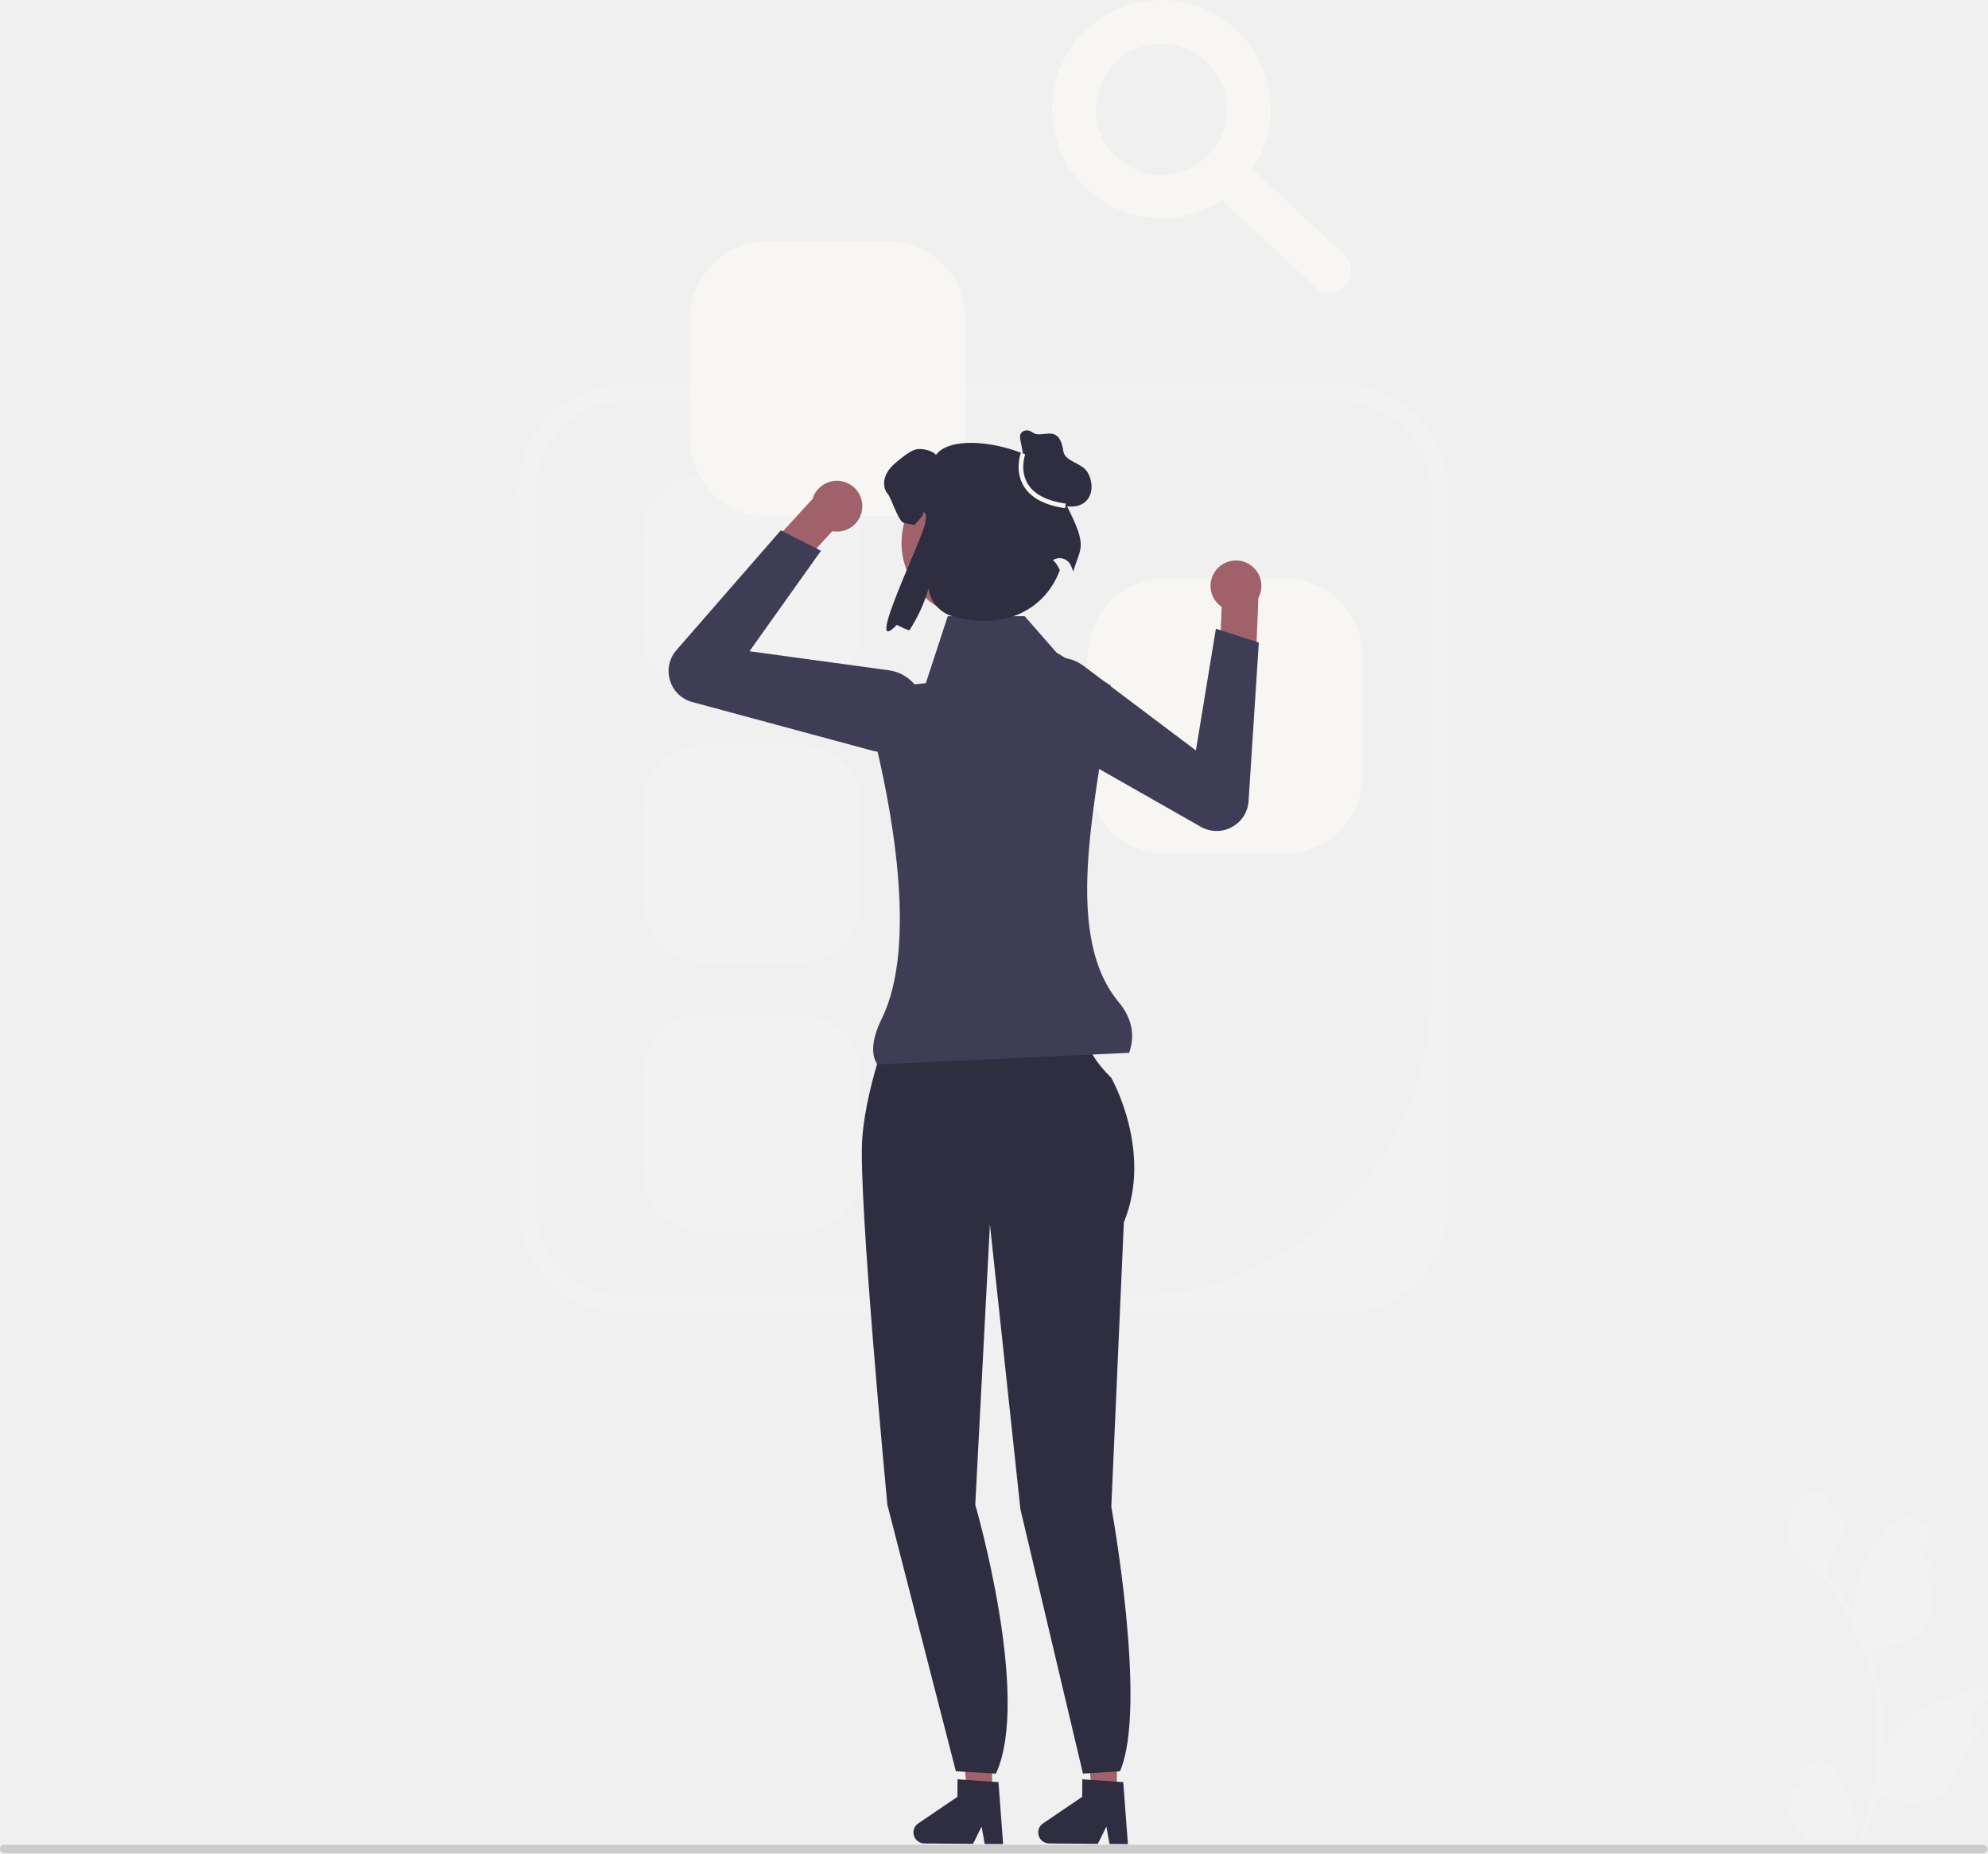
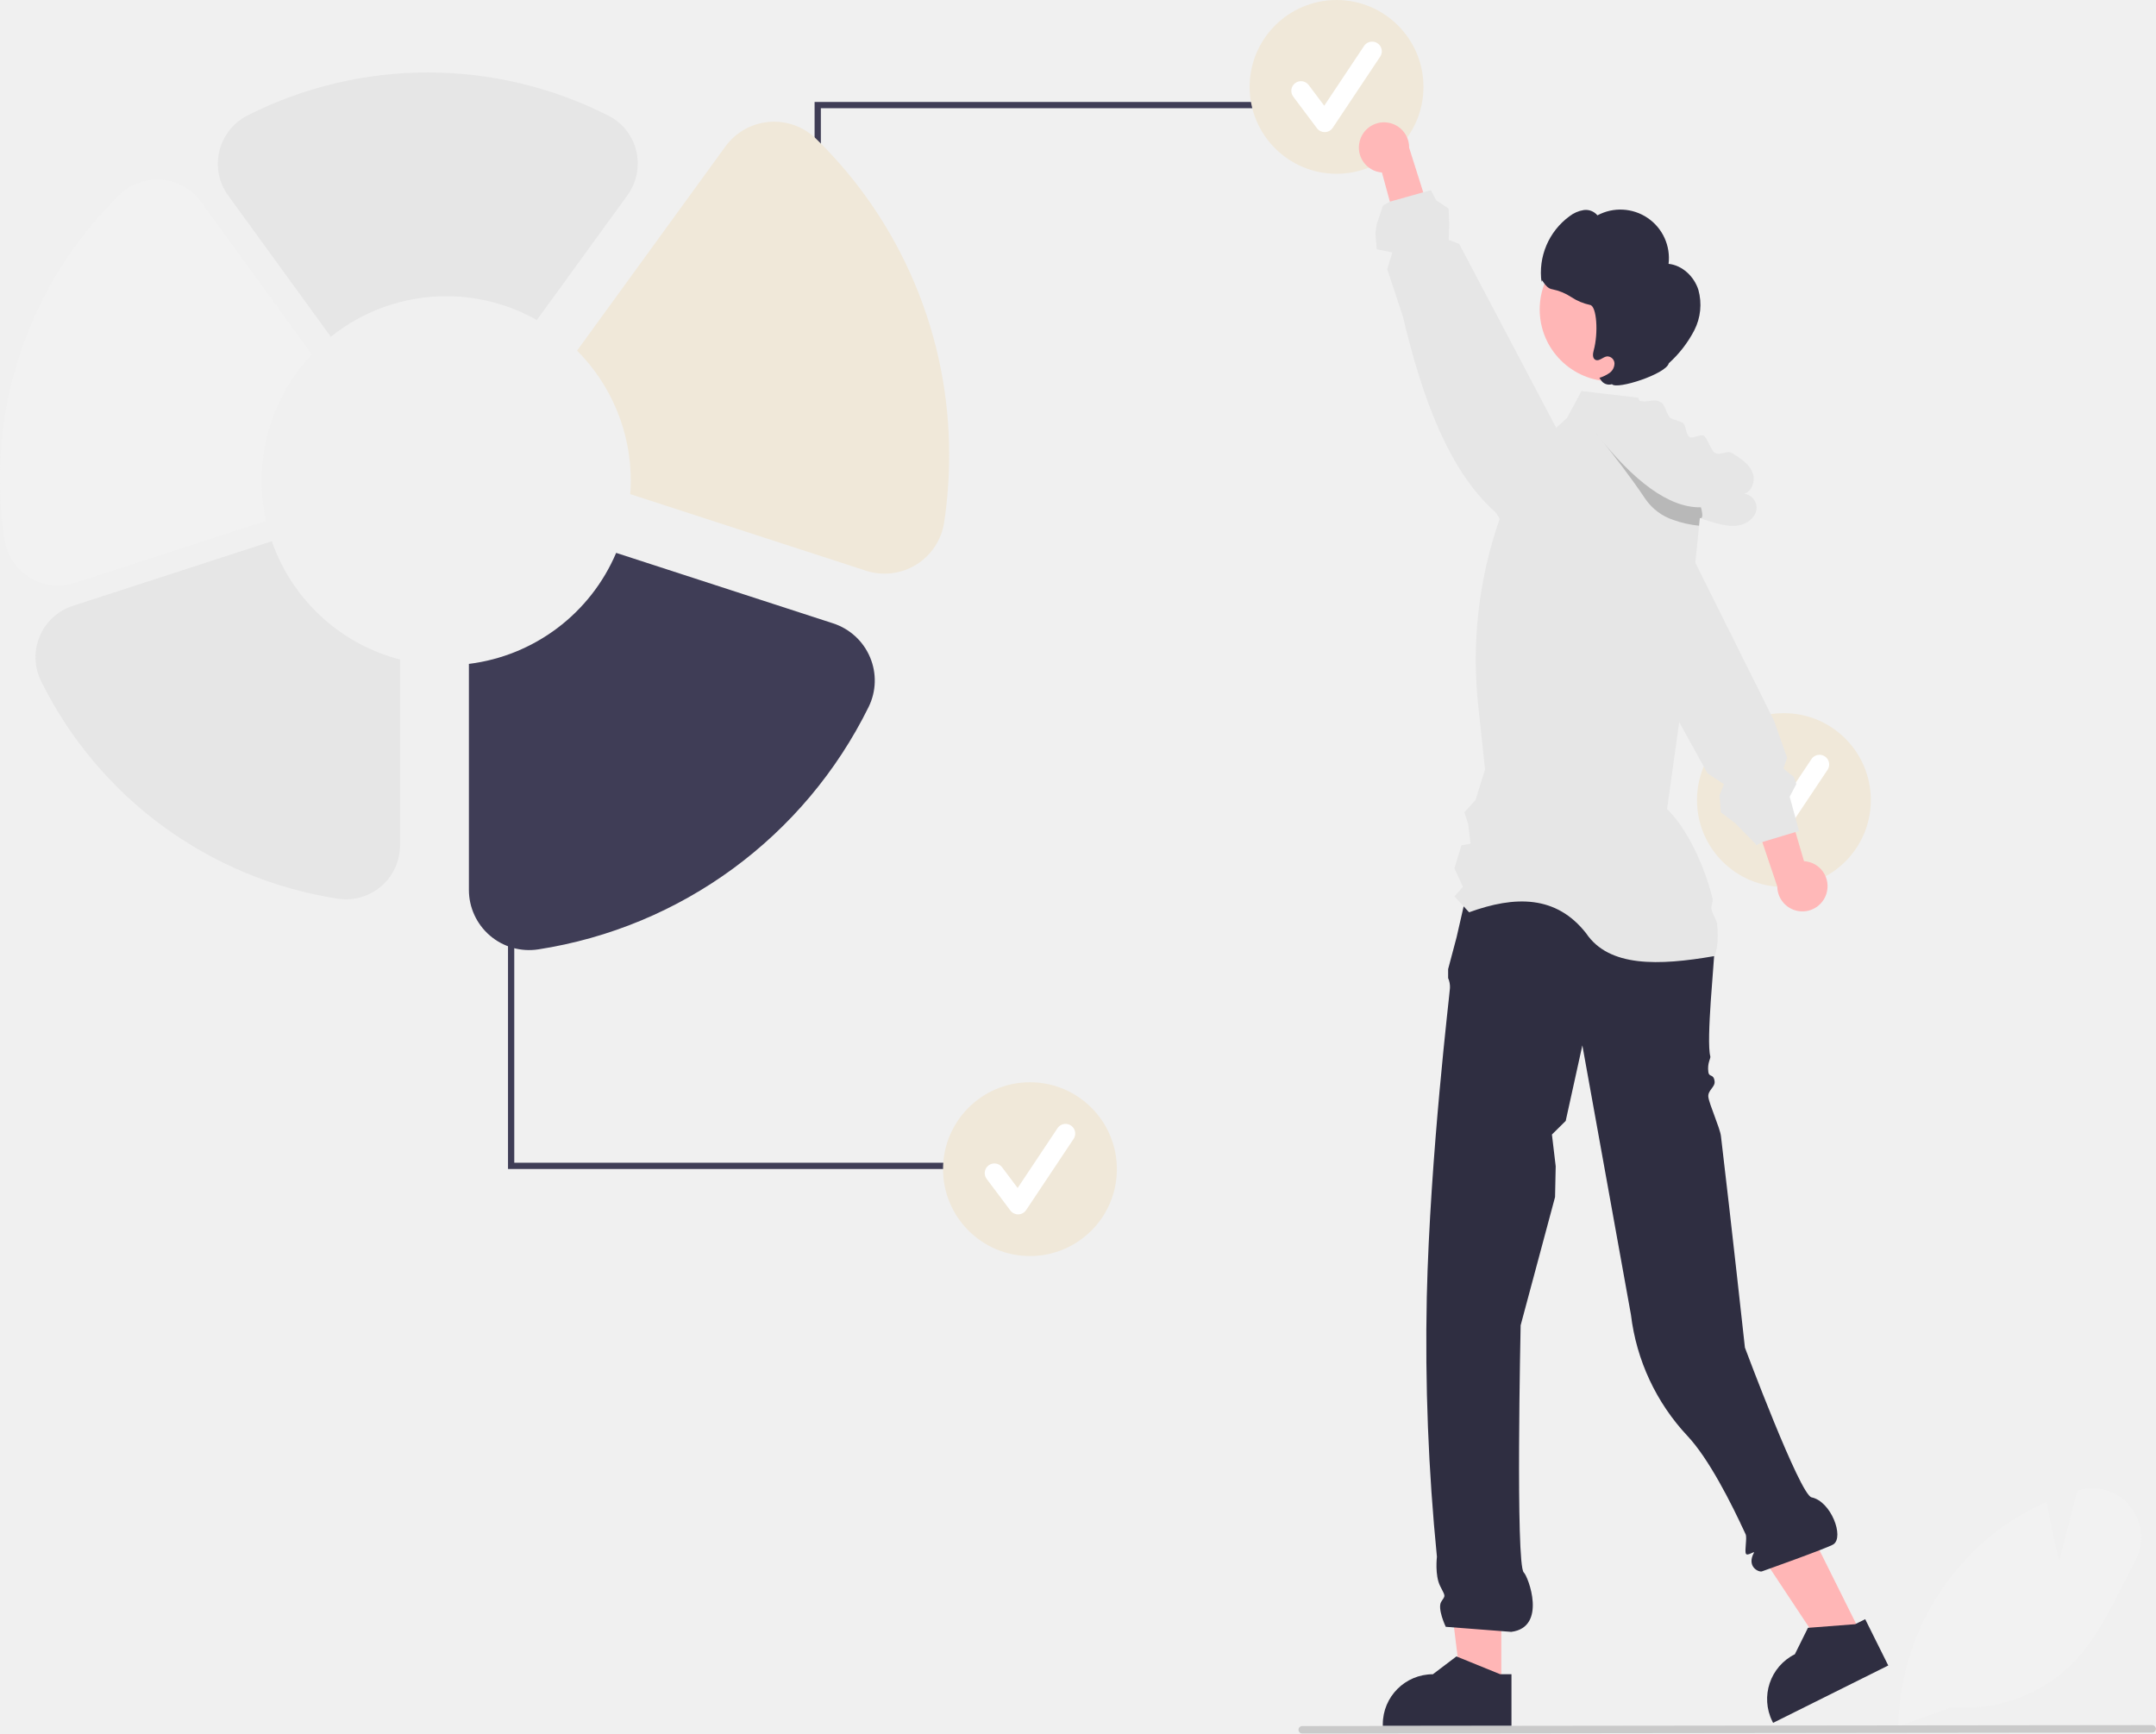
- <svg xmlns="http://www.w3.org/2000/svg" width="552.81" height="515.459" viewBox="0 0 552.81 515.459">
-   <path d="M372.633,365.415H174.325c-16.669,0-30.23-13.561-30.23-30.23V136.877c0-16.669,13.561-30.23,30.23-30.23h198.308c16.669,0,30.23,13.561,30.23,30.23v198.308c0,16.669-13.561,30.23-30.23,30.23ZM174.325,111.484c-14.024,0-25.393,11.369-25.393,25.393v198.308c0,14.024,11.369,25.393,25.393,25.393h138.91c46.829,0,84.791-37.962,84.791-84.791V136.877c0-14.024-11.369-25.393-25.393-25.393H174.325Z" fill="#f2f2f2" />
-   <path d="M195.704,132.106c-9.386,0-17.021,7.635-17.021,17.021v26.642c0,9.386,7.635,17.021,17.021,17.021h26.642c9.386,0,17.021-7.635,17.021-17.021v-26.642c0-9.386-7.635-17.021-17.021-17.021h-26.642Z" fill="#f2f2f2" />
-   <path d="M195.704,207.106c-9.386,0-17.021,7.635-17.021,17.021v26.642c0,9.386,7.635,17.021,17.021,17.021h26.642c9.386,0,17.021-7.635,17.021-17.021v-26.642c0-9.386-7.635-17.021-17.021-17.021h-26.642Z" fill="#f2f2f2" />
-   <path d="M195.704,282.106c-9.386,0-17.021,7.635-17.021,17.021v26.642c0,9.386,7.635,17.021,17.021,17.021h26.642c9.386,0,17.021-7.635,17.021-17.021v-26.642c0-9.386-7.635-17.021-17.021-17.021h-26.642Z" fill="#f2f2f2" />
-   <g>
-     <path d="M213.371,67.106c-11.826,0-21.447,9.621-21.447,21.447v33.569c0,11.826,9.621,21.447,21.447,21.447h33.569c11.826,0,21.447-9.621,21.447-21.447v-33.569c0-11.826-9.621-21.447-21.447-21.447h-33.569Z" fill="#f8f6f2" />
-     <path d="M323.89,160.919c-11.826,0-21.447,9.621-21.447,21.447v33.569c0,11.826,9.621,21.447,21.447,21.447h33.569c11.826,0,21.447-9.621,21.447-21.447v-33.569c0-11.826-9.621-21.447-21.447-21.447h-33.569Z" fill="#f8f6f2" />
-     <g>
-       <polygon points="275.842 498.808 269.023 498.75 266.004 471.833 276.069 471.917 275.842 498.808" fill="#a0616a" />
-       <path d="M253.998,509.652c-.015,1.679,1.338,3.06,3.023,3.076l13.559,.113,2.374-4.811,.872,4.836,5.116,.046-1.292-17.248-1.78-.118-7.26-.5-2.342-.157-.041,4.88-10.892,7.388c-.829,.563-1.328,1.495-1.336,2.496Z" fill="#2f2e41" />
-     </g>
-     <g>
-       <polygon points="310.54 498.808 303.72 498.75 300.702 471.833 310.767 471.917 310.54 498.808" fill="#a0616a" />
-       <path d="M288.696,509.652c-.015,1.679,1.338,3.06,3.023,3.076l13.559,.113,2.374-4.811,.872,4.836,5.116,.046-1.292-17.248-1.78-.118-7.26-.5-2.342-.157-.041,4.88-10.892,7.388c-.829,.563-1.328,1.495-1.336,2.496Z" fill="#2f2e41" />
-     </g>
-     <path d="M249.081,281.178l27.643,.873,26.189,5.82s-2.619,3.201,6.111,11.93c0,0,11.639,20.369,3.492,40.156l-3.492,79.148s10.181,55.794,2.402,73.551l-10.281,.643-17.396-73.55-8.479-79.209-4.074,77.984s15.585,53.527,5.744,74.776l-11.135-.643-19.052-74.133s-8.148-85.549-6.984-101.844c1.164-16.295,9.311-35.5,9.311-35.5Z" fill="#2f2e41" />
-     <g>
-       <path d="M341.914,156.113c-3.779,.978-6.049,4.835-5.071,8.614,.448,1.732,1.505,3.14,2.877,4.071l-0,.01-.536,12.985,9.937,4.598,.793-19.981-.069,.002c.862-1.535,1.159-3.389,.683-5.228-.978-3.779-4.835-6.049-8.614-5.071Z" fill="#a0616a" />
-       <path d="M286.378,202.455c-2.087-2.069-3.298-4.874-3.344-7.925-.061-4.092,1.99-7.807,5.486-9.935,4.026-2.452,9.06-2.204,12.825,.631l31.203,23.494,5.56-33.844,11.937,3.843-2.848,44.07c-.199,3.083-1.942,5.798-4.661,7.264-2.719,1.466-5.945,1.429-8.63-.098l-45.093-25.655c-.906-.515-1.722-1.137-2.435-1.844Z" fill="#3f3d56" />
-     </g>
-     <g>
-       <path d="M238.799,137.182c1.995,3.355,.892,7.693-2.464,9.687-1.538,.914-3.28,1.171-4.91,.865l-.007,.007-8.761,9.599-10.294-3.73,13.505-14.748,.048,.05c.469-1.697,1.563-3.223,3.196-4.194,3.355-1.995,7.693-.892,9.687,2.464Z" fill="#a0616a" />
-       <path d="M242.584,208.787l-50.085-13.529c-2.982-.806-5.299-3.051-6.198-6.006-.899-2.955-.224-6.111,1.805-8.44l29.005-33.301,11.182,5.675-19.88,27.949,38.699,5.285c4.67,.638,8.419,4.006,9.552,8.581,.984,3.973-.175,8.054-3.099,10.918-2.18,2.134-5.015,3.274-7.954,3.274-1.004,0-2.021-.133-3.027-.405Z" fill="#3f3d56" />
-     </g>
-     <path d="M313.989,292.822l-70.038,3.213c-1.924-2.921-1.403-7.313,1.291-12.814,10.171-20.767,2.447-60.055-2.75-80.512-1.458-5.74,2.456-11.446,8.349-12.035l6.604-.66,6.104-18.634h21.379l8.869,10.133,15.052,9.144c-2.74,28.221-14.414,68.071,2.217,88.055,3.637,4.371,4.669,9.097,2.923,14.111Z" fill="#3f3d56" />
-     <circle cx="271.519" cy="150.987" r="20.824" fill="#a0616a" />
-     <path d="M295.082,137.658c2.897-10.563-28.679-19.621-34.815-11.114-.853-1.209-4.007-1.944-5.453-1.573-1.447,.371-2.664,1.298-3.851,2.196-1.632,1.254-3.324,2.552-4.326,4.355-1.009,1.796-1.165,4.244,.193,5.802,1.076,1.239,2.966,7.823,4.584,8.15,1.128,.23,2.077,.415,2.894,.549,.727-1.061,2.581-2.394,2.448-3.677,1.098,.727,.697,2.006,.476,3.314-.737,4.354-17.346,38.055-7.833,28.124,.942,.556,2.107,1.076,3.45,1.551,2.278-3.435,4.147-7.486,5.379-11.723l.009,.078c.424,3.682,3.115,6.703,6.674,7.734,14.279,4.137,25.83-1.933,29.803-12.88-1.455-2.953-2.088-2.632-1.958-2.72,1.816-1.224,4.311-.423,5.092,1.622,.23,.603,.439,1.118,.62,1.506,2.07-7.405,4.532-6.336-3.385-21.294Z" fill="#2f2e41" />
-     <path d="M285.231,129.994l-1.459-7.457c-.123-.627-.239-1.307,.044-1.88,.363-.736,1.297-1.041,2.109-.924,.812,.117,1.42,.859,2.228,1.002,2.81,.497,6.524-2.279,7.531,4.742,.42,2.927,5.091,3.237,6.651,5.749,1.56,2.512,1.751,6.139-.377,8.191-1.7,1.639-4.431,1.828-6.639,.991-2.208-.837-3.981-2.529-5.529-4.312s-2.95-3.714-4.736-5.259" fill="#2f2e41" />
-     <path d="M296.195,141.336c-5.698-.796-9.582-2.868-11.544-6.159-2.568-4.307-.848-9.05-.773-9.25l1.204,.448c-.016,.044-1.576,4.385,.68,8.156,1.755,2.933,5.325,4.795,10.611,5.533l-.178,1.273Z" fill="#f8f6f2" />
-   </g>
-   <path d="M322.934,60.762c-16.751,0-30.381-13.63-30.381-30.381S306.183,0,322.934,0s30.381,13.63,30.381,30.381-13.63,30.381-30.381,30.381Zm0-48.61c-10.052,0-18.229,8.177-18.229,18.229s8.177,18.229,18.229,18.229,18.229-8.177,18.229-18.229-8.177-18.229-18.229-18.229Z" fill="#f8f6f2" />
-   <path d="M369.677,81.409c-1.489,0-2.982-.543-4.154-1.644l-28.515-26.723c-2.451-2.293-2.575-6.139-.279-8.586,2.29-2.457,6.136-2.578,8.586-.279l28.515,26.723c2.451,2.293,2.575,6.139,.279,8.586-1.196,1.279-2.813,1.923-4.433,1.923Z" fill="#f8f6f2" />
-   <g>
-     <path d="M498.551,498.126c2.066,.129,3.208-2.437,1.645-3.933l-.155-.618c.02-.05,.041-.099,.062-.148,2.089-4.982,9.17-4.947,11.241,.042,1.839,4.428,4.179,8.864,4.756,13.546,.258,2.067,.142,4.172-.316,6.2,4.308-9.411,6.575-19.687,6.575-30.021,0-2.597-.142-5.193-.433-7.783-.239-2.119-.568-4.224-.995-6.31-2.306-11.277-7.299-22.018-14.5-30.99-3.462-1.892-6.349-4.851-8.093-8.397-.626-1.279-1.117-2.655-1.35-4.056,.394,.052,1.486-5.949,1.188-6.317,.549-.833,1.532-1.247,2.131-2.06,2.982-4.043,7.091-3.337,9.236,2.157,4.582,2.313,4.627,6.148,1.815,9.837-1.789,2.347-2.035,5.522-3.604,8.035,.162,.207,.329,.407,.491,.614,2.961,3.798,5.522,7.88,7.681,12.169-.61-4.766,.291-10.508,1.826-14.21,1.748-4.217,5.025-7.769,7.91-11.415,3.466-4.379,10.573-2.468,11.184,3.083,.006,.054,.012,.107,.017,.161-.429,.242-.848,.499-1.259,.77-2.339,1.547-1.531,5.174,1.241,5.602l.063,.01c-.155,1.544-.42,3.074-.807,4.579,3.702,14.316-4.29,19.53-15.701,19.764-.252,.129-.497,.258-.749,.381,1.156,3.255,2.08,6.594,2.764,9.979,.614,2.99,1.04,6.013,1.279,9.049,.297,3.83,.271,7.68-.052,11.503l.019-.136c.82-4.211,3.107-8.145,6.427-10.87,4.946-4.063,11.933-5.559,17.268-8.824,2.568-1.572,5.859,.459,5.411,3.437l-.022,.143c-.794,.323-1.569,.698-2.319,1.117-.429,.242-.848,.499-1.259,.77-2.339,1.547-1.531,5.174,1.241,5.602l.063,.01c.045,.006,.084,.013,.129,.019-1.363,3.236-3.262,6.239-5.639,8.829-2.315,12.497-12.256,13.683-22.89,10.044h-.006c-1.163,5.064-2.861,10.011-5.044,14.726h-18.02c-.065-.2-.123-.407-.181-.607,1.666,.103,3.346,.006,4.986-.297-1.337-1.641-2.674-3.294-4.011-4.935-.032-.032-.058-.065-.084-.097-.678-.84-1.363-1.673-2.041-2.512l-0-.001c-.042-2.578,.267-5.147,.879-7.64l.001-0Z" fill="#f2f2f2" />
-     <path d="M0,514.269c0,.66,.53,1.19,1.19,1.19H551.48c.66,0,1.19-.53,1.19-1.19,0-.66-.53-1.19-1.19-1.19H1.19c-.66,0-1.19,.53-1.19,1.19Z" fill="#ccc" />
-   </g>
+ <svg xmlns="http://www.w3.org/2000/svg" data-name="Layer 1" width="689.162" height="554.204" viewBox="0 0 689.162 554.204">
+   <polygon points="479.89 539.425 467.133 539.424 461.065 490.221 479.892 490.221 479.89 539.425" fill="#ffb6b6" />
+   <path d="M694.48,689.55l-13.62-5.54-.39-.16-7.52,5.7a16.013,16.013,0,0,0-16.01,16.01v.52h41.13V689.55Z" transform="translate(-214.9307 -154.2917)" fill="#2f2e41" />
+   <polygon points="595.153 522.84 583.736 528.53 556.355 487.2 573.206 478.802 595.153 522.84" fill="#ffb6b6" />
+   <path d="M811.14,671.95,808.22,673.4l-.3.15L793.28,674.68l-.44.03-4.19,8.45A16.002,16.002,0,0,0,781.47,704.63l.23.46,36.81-18.34Z" transform="translate(-214.9307 -154.2917)" fill="#2f2e41" />
+   <path d="M686.169,429.25l70.341,2.462L757,431s6,14,6,26c0,3.99-2.775,30.085-1.364,35.022.175.614-1.032,2.119-.636,4.978.257,1.855,1.674.428,2,3,.234,1.846-2.261,2.865-2,5,.285,2.333,3.717,9.889,4.026,12.484,3.289,27.626,7.667,67.648,7.667,67.648S790.28,632.235,794,633c6.245,1.284,10.46,12.639,7,15-1.648,1.124-22.945,8.689-22.945,8.689-1.17.212-4.831-1.624-2.499-5.967.429-.799-2.131,1.235-2.557.278-.453-1.018.436-5.067-.082-6.197-4.654-10.143-11.8-24.2-18.572-31.418a68.601,68.601,0,0,1-18.085-38.765L720.728,488.495l-5.323,24.152L711,517l1.208,10.149L712,537l-11,41s-1.65,76.568,1,79c1.435,1.317,7.525,17.538-4,19l-20.938-1.615s-2.821-5.945-1.411-8.061,1.326-1.538-.395-5.001-1.016-9.33-1.016-9.33A691.206,691.206,0,0,1,671,569c1.05-45.503,7.41-97.777,7.41-98.842a7.035,7.035,0,0,0-.586-3.173v-2.872l2.702-10.177Z" transform="translate(-214.9307 -154.2917)" fill="#2f2e41" />
+   <circle cx="570.225" cy="255.78" r="27.78" fill="#f0e8d9" />
+   <path d="M781.366,424.53a3.089,3.089,0,0,1-2.472-1.236l-7.579-10.105a3.09,3.09,0,1,1,4.944-3.708l4.958,6.611,12.735-19.102a3.09,3.09,0,1,1,5.142,3.428l-15.158,22.736a3.091,3.091,0,0,1-2.485,1.375C781.423,424.529,781.395,424.53,781.366,424.53Z" transform="translate(-214.9307 -154.2917)" fill="#fff" />
+   <path d="M798.892,439.44a7.988,7.988,0,0,0-7.312-9.827l-14.234-48.498-9.629,11.175,15.32,45.409a8.031,8.031,0,0,0,15.856,1.741Z" transform="translate(-214.9307 -154.2917)" fill="#ffb8b8" />
+   <path d="M788.85,415.78,787,409l2.12-4.05-.16-.47-.64-1.82L785,400l1.19-3.39-4.2-11.93-1.03-2.07L756.85,334.2l-5.78-11.61-1.34-2.1-4.17-6.54-5.7-8.93a12.749,12.749,0,0,0-8.08-5.63,12.949,12.949,0,0,0-1.62-.25l-.39-.03a12.871,12.871,0,0,0-2.91.17h-.02a12.476,12.476,0,0,0-4.74,1.88,12.74,12.74,0,0,0-2.98,2.68,12.905,12.905,0,0,0-2.85,8.55l.18,4.88.18,4.44L725.09,337.01l.55,1,.01.03,26.03,47.1,7.85,14.2L760.72,401.5,766,405l-1.41,3.52L765,414l4.49,3.39L776,424l.26.54,2-1.01.19-.1.45-.13,6.19-1.87,3.76-1.13.12-.04L790,420Z" transform="translate(-214.9307 -154.2917)" fill="#e6e6e6" />
+   <path d="M895.86,635.94a15.265,15.265,0,0,0-16.3-5.21l-.64.19-5.74,22.41c-.86-3.34-2.7-10.88-3.86-18.26l-.1-.61-.57.25a77.842,77.842,0,0,0-16.79,10.12,80.525,80.525,0,0,0-30.11,60.64l-.01.43-.01.27.76-.27L838.8,700.07a48.688,48.688,0,0,0,39.26-14.64c6.59-6.95,11.11-15.89,15.48-24.54,1.28-2.52,2.59-5.12,3.93-7.62A15.517,15.517,0,0,0,895.86,635.94Z" transform="translate(-214.9307 -154.2917)" fill="#f2f2f2" />
+   <polygon points="262.385 109.64 260.385 109.64 260.385 32.597 405.042 32.597 405.042 34.597 262.385 34.597 262.385 109.64" fill="#3f3d56" />
+   <circle cx="427.225" cy="27.78" r="27.78" fill="#f0e8d9" />
+   <path d="M638.366,196.53a3.089,3.089,0,0,1-2.472-1.236l-7.579-10.105a3.09,3.09,0,1,1,4.944-3.708l4.958,6.611,12.735-19.102a3.09,3.09,0,1,1,5.142,3.428l-15.158,22.736a3.091,3.091,0,0,1-2.485,1.375C638.423,196.529,638.395,196.53,638.366,196.53Z" transform="translate(-214.9307 -154.2917)" fill="#fff" />
+   <polygon points="164.385 296.685 162.385 296.685 162.385 373.728 307.042 373.728 307.042 371.728 164.385 371.728 164.385 296.685" fill="#3f3d56" />
+   <circle cx="329.225" cy="373.78" r="27.78" fill="#f0e8d9" />
+   <path d="M540.366,542.53a3.089,3.089,0,0,1-2.472-1.236l-7.579-10.105a3.09,3.09,0,1,1,4.944-3.708l4.958,6.611,12.735-19.102a3.09,3.09,0,1,1,5.142,3.428l-15.158,22.736a3.091,3.091,0,0,1-2.485,1.375C540.423,542.529,540.395,542.53,540.366,542.53Z" transform="translate(-214.9307 -154.2917)" fill="#fff" />
+   <path d="M764,453.81a18.113,18.113,0,0,1-1,6.19l-.15-.03c-17.761,3.072-33.604,3.575-40.933-7.327-9.562-12.176-22.715-12.038-37.387-6.693l-1.74-1.88-2.96-3.19,2.72-3.08-2.72-5.94,2.27-7.33L685,424l-.78-6.31L683,414l3.58-3.93,3.04-9.81-2.19-20.53a136.761,136.761,0,0,1,16.62-81.22l8.31-7.46,3.45-3.1,4.63-8.64,4.89.57,13.24,1.53.45,1.08,3.25,7.84,17.12,18.39-.77,7.76-.34,3.42-.25,2.46L756.85,334.2l-4.81,48.37-.36,2.57-3.87,27.81c6.29,6.08,11.85,17.79,14.52,28.49.3,1.19-.55,2.4-.33,3.56.31,1.64,1.66,3.2,1.81,4.73A36.372,36.372,0,0,1,764,453.81Z" transform="translate(-214.9307 -154.2917)" fill="#e6e6e6" />
+   <circle cx="515.161" cy="98.925" r="22.996" fill="#ffb6b6" />
+   <path d="M757.813,246.943c-1.361-4.243-5.094-7.833-9.526-8.302a15.512,15.512,0,0,0-22.738-15.503,4.823,4.823,0,0,0-4.431-1.684,9.946,9.946,0,0,0-4.501,1.972,22.321,22.321,0,0,0-8.928,21.111c-.01-2.028.888,1.895,3.464,2.242a16.99,16.99,0,0,1,6.017,2.482,17.505,17.505,0,0,0,6.005,2.517c2.161.316,2.719,8.98,1.175,14.56-.293,1.057-.441,2.476.533,2.98,1.2.621,2.414-.94,3.756-1.092a2.325,2.325,0,0,1,2.359,2.207,3.791,3.791,0,0,1-1.583,3.089,11.202,11.202,0,0,1-3.236,1.567l.388.55a3.08,3.08,0,0,0,3.628,1.479c1.538,1.855,17.385-3.296,18.157-6.681a37.403,37.403,0,0,0,8.138-10.513A17.869,17.869,0,0,0,757.813,246.943Z" transform="translate(-214.9307 -154.2917)" fill="#2f2e41" />
+   <path d="M776.41,316.98c-.32,2.68-2.83,4.68-5.47,5.24a11.832,11.832,0,0,1-4.07.07,27.76,27.76,0,0,1-3.9-.87Q760.6,320.745,758.28,319.9a74.341,74.341,0,0,1-12.72-5.95,75.232,75.232,0,0,1-8.76-5.98q-2.16-1.71-4.19-3.57l1.69.8q-2.265-3.045-4.53-6.09-2.19-2.94-4.37-5.88c-.09-.12-.16-.2-.19-.24v-.01c-.67-.89-1.33-1.78-1.99-2.67-1.99-2.67-3.95-6.59-1.66-9a4.292,4.292,0,0,1,3.73-1.13,5.939,5.939,0,0,1,2.05.66,14.462,14.462,0,0,1,4.35,4.39c1.56-2.27,4.59-3.11,7.33-2.74.15.01.29.03.43.05,2.85.49,4.08-1.05,6.55.46,1.15.7,1.85,4.3,3,5,.65.4,3.06,1,3.72,1.41,1.3.8.97,3.79,2.28,4.59.97.59,3.57-1,4.54-.41,1.02.63,2.44,4.79,3.46,5.41,2.03,1.25,3.66-1.03,5.69.21,2.61,1.61,5.39,3.4,6.49,6.26.97,2.52-.28,5.97-2.69,6.69A4.466,4.466,0,0,1,776.41,316.98Z" transform="translate(-214.9307 -154.2917)" fill="#e6e6e6" />
+   <path d="M758.28,319.9l-.25,2.46a33.963,33.963,0,0,1-8.3-1.87A17.534,17.534,0,0,1,741,314c-1.36-2.04-2.78-4.07-4.2-6.03-2.36-3.28-4.7-6.34-6.64-8.83-2.37-3.01-4.15-5.19-4.76-5.91-.09-.12-.16-.2-.19-.24l-.03-.03.03.02c11.882,15.038,23.105,23.71,33.41,23.5C758.62,316.48,759.83,320.46,758.28,319.9Z" transform="translate(-214.9307 -154.2917)" opacity="0.2" />
+   <path d="M649.545,199.472a7.988,7.988,0,0,0,7.12,9.967l13.293,48.764,9.844-10.986-14.439-45.697a8.031,8.031,0,0,0-15.819-2.048Z" transform="translate(-214.9307 -154.2917)" fill="#ffb8b8" />
+   <path d="M727.59,324.17l-.09-4.44-8.38-15.89-.31-.58-.02-.03-6.43-12.18-31.027-58.826L678,231l.167-4.778L678,221l-4.003-2.684L672.29,215.08l-2.42.69h-.01l-.07.02-10.58,2.97h-.01L657,220l-2,6-.438,2.841L655,234l5,1-1.656,5.29L663.37,255.51c6.29,26.6,14.88,49.56,29.71,62.67l1.22,2,9.65,15.79a12.806,12.806,0,0,0,12.89,5.99h.01a12.683,12.683,0,0,0,4.78-1.78,12.495,12.495,0,0,0,3.46-3.17,12.884,12.884,0,0,0,2.59-7.95Z" transform="translate(-214.9307 -154.2917)" fill="#e6e6e6" />
+   <path d="M902.902,708.188l-271.75.307a1.191,1.191,0,0,1,0-2.381l271.75-.307a1.191,1.191,0,0,1,0,2.381Z" transform="translate(-214.9307 -154.2917)" fill="#cacaca" />
+   <path d="M298.559,308a58.779,58.779,0,0,1,16.048-40.427l-35.423-48.755a17.275,17.275,0,0,0-26.063-2.197,126.472,126.472,0,0,0-38.19,90.955,128.785,128.785,0,0,0,1.427,19.118,17.392,17.392,0,0,0,8.057,12.231,17.2,17.2,0,0,0,14.382,1.728l61.166-19.874A59.15,59.15,0,0,1,298.559,308Z" transform="translate(-214.9307 -154.2917)" fill="#f2f2f2" />
+   <path d="M301.812,327.319l-63.59,20.662a17.257,17.257,0,0,0-10.192,24.006,127.485,127.485,0,0,0,94.861,69.624,17.293,17.293,0,0,0,13.893-3.973,17.253,17.253,0,0,0,6.022-13.104V365.141A59.114,59.114,0,0,1,301.812,327.319Z" transform="translate(-214.9307 -154.2917)" fill="#e6e6e6" />
+   <path d="M493.043,364.428a19.266,19.266,0,0,0-11.805-10.846l-69.353-22.534a59.046,59.046,0,0,1-47.069,35.492v72.259a19.244,19.244,0,0,0,22.169,19.011,141.918,141.918,0,0,0,105.599-77.504A19.089,19.089,0,0,0,493.043,364.428Z" transform="translate(-214.9307 -154.2917)" fill="#3f3d56" />
+   <path d="M475.813,198.685a19.23,19.23,0,0,0-29.014,2.445l-47.415,65.261A58.81,58.81,0,0,1,416.559,308c0,1.437-.069,2.856-.17,4.268l75.369,24.489a19.265,19.265,0,0,0,24.979-15.539,143.329,143.329,0,0,0,1.589-21.283A140.788,140.788,0,0,0,475.813,198.685Z" transform="translate(-214.9307 -154.2917)" fill="#f0e8d9" />
+   <path d="M357.559,249a58.706,58.706,0,0,1,28.967,7.606l28.94-39.833a17.337,17.337,0,0,0,2.835-14.249,16.994,16.994,0,0,0-8.791-11.204,127.626,127.626,0,0,0-115.379-.168,17.436,17.436,0,0,0-9.094,11.471,17.186,17.186,0,0,0,2.81,14.153l32.83,45.187A58.734,58.734,0,0,1,357.559,249Z" transform="translate(-214.9307 -154.2917)" fill="#e6e6e6" />
</svg>
